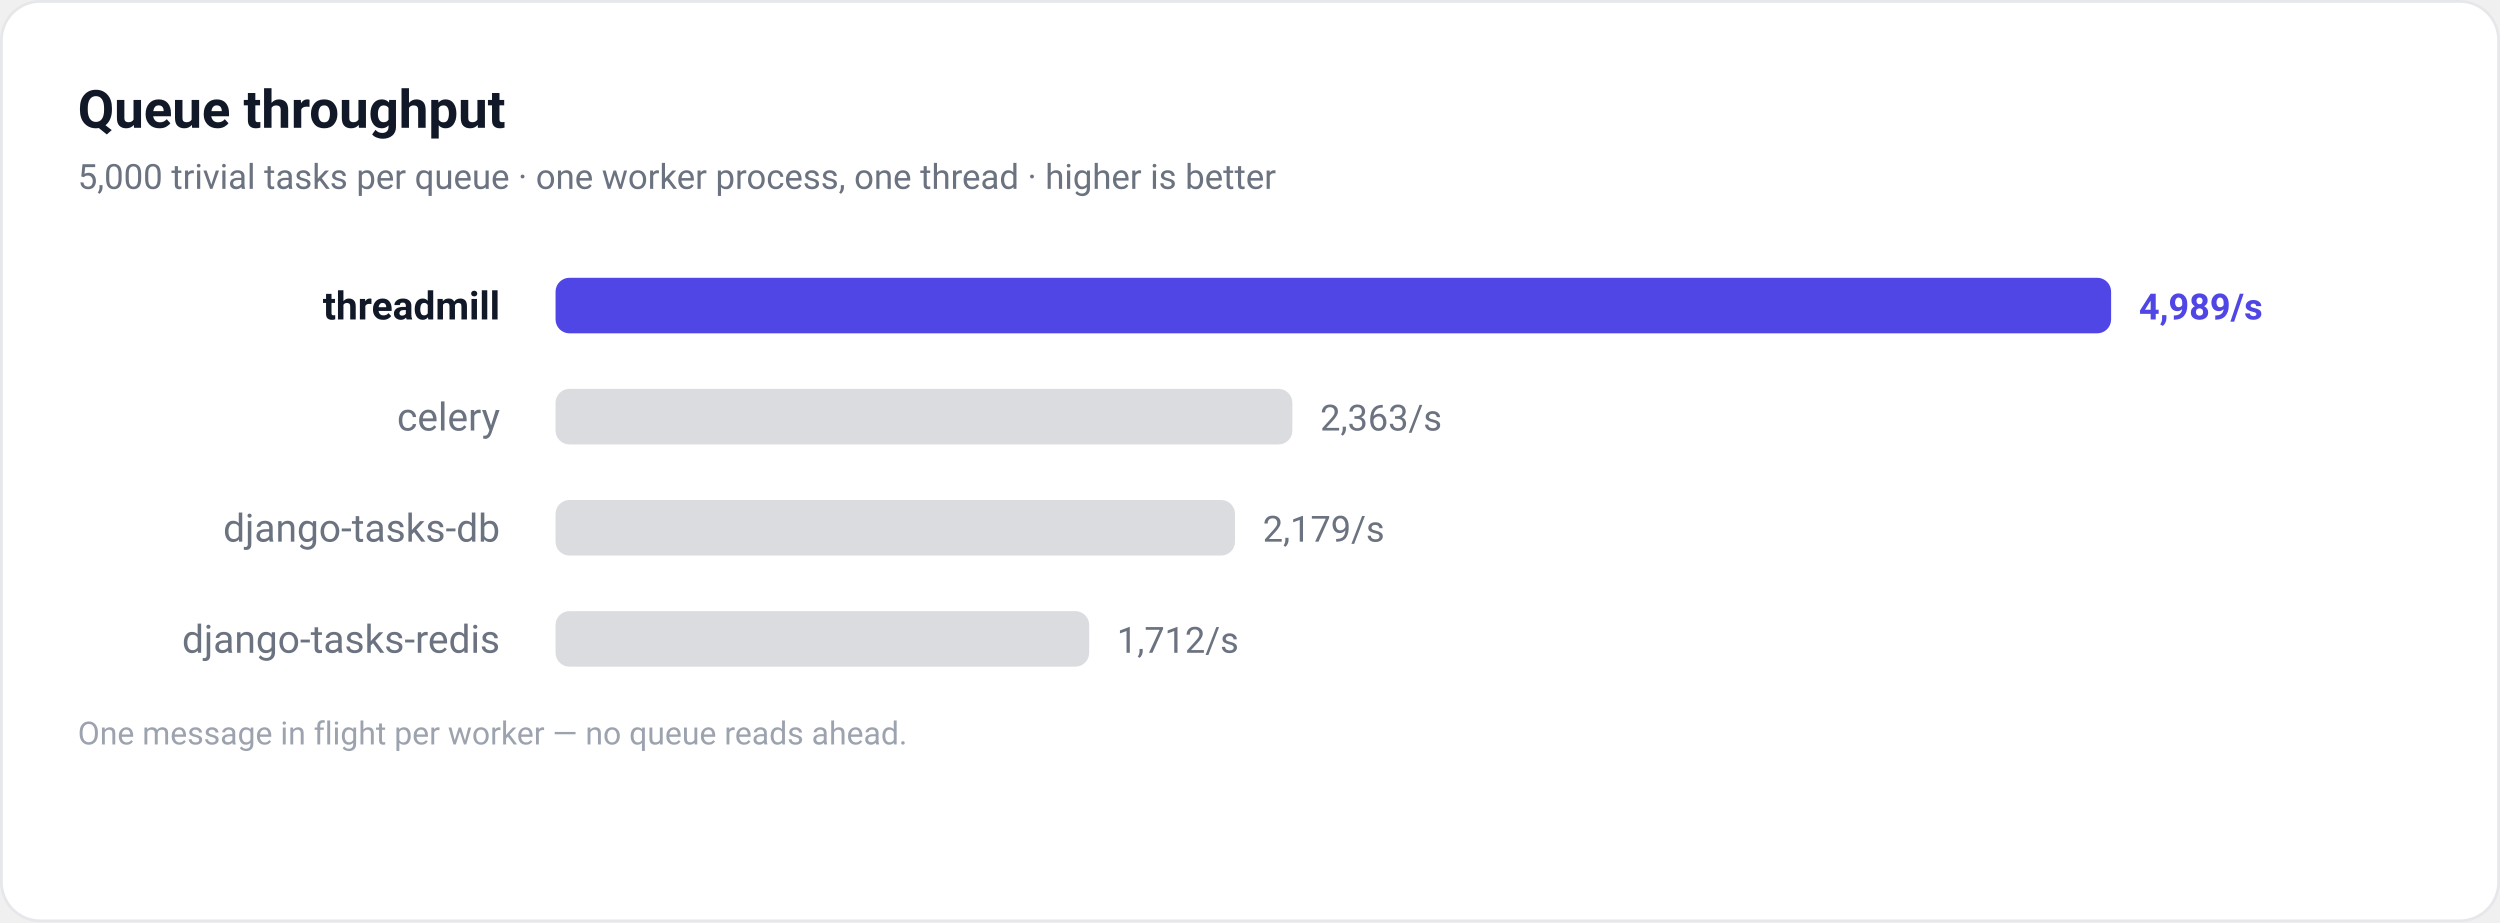
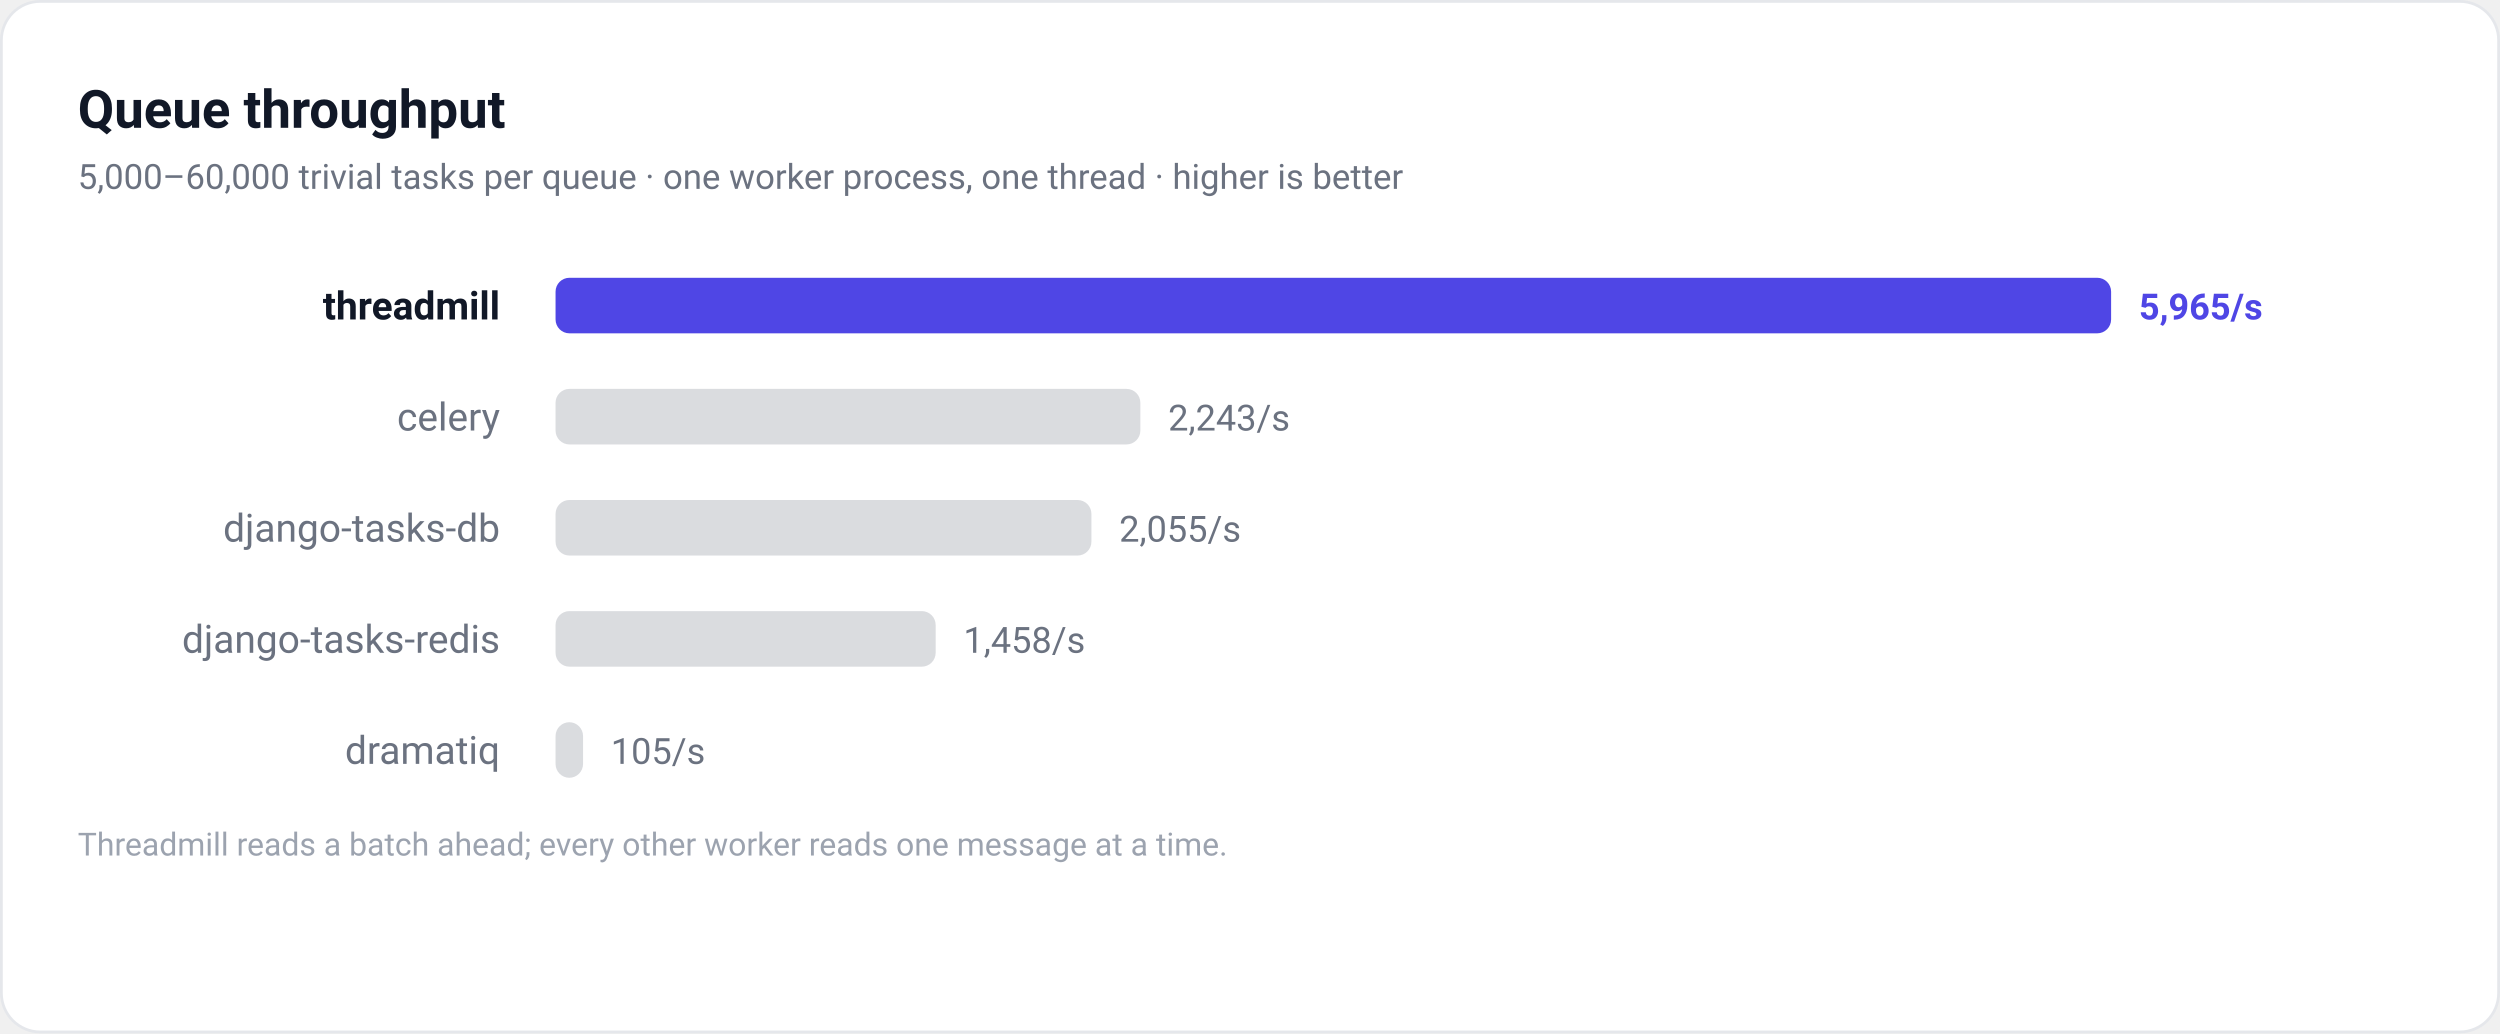
- <svg xmlns="http://www.w3.org/2000/svg" viewBox="0 0 900 332" width="900" height="332" role="img" aria-label="Tasks per second with one worker: threadmill 4,989, celery 2,363, django-tasks-db 2,179, django-tasks-redis 1,712.">
+ <svg xmlns="http://www.w3.org/2000/svg" viewBox="0 0 900 372" width="900" height="372" role="img" aria-label="Tasks per second with one worker: threadmill 5,965, celery 2,243, django-tasks-db 2,055, django-tasks-redis 1,458, dramatiq 105.">
  <style>svg{max-width:100%;height:auto}</style>
-   <rect x="0.5" y="0.5" width="899" height="331" rx="14" fill="#ffffff" stroke="#e5e7eb" />
+   <rect x="0.5" y="0.5" width="899" height="371" rx="14" fill="#ffffff" stroke="#e5e7eb" />
  <text x="28" y="46" font-family="system-ui, -apple-system, &quot;Segoe UI&quot;, Roboto, &quot;Helvetica Neue&quot;, Arial, sans-serif" font-size="19" font-weight="700" fill="#111827" text-anchor="start">Queue throughput</text>
-   <text x="28" y="68" font-family="system-ui, -apple-system, &quot;Segoe UI&quot;, Roboto, &quot;Helvetica Neue&quot;, Arial, sans-serif" font-size="12.5" font-weight="400" fill="#6b7280" text-anchor="start">5,000 trivial tasks per queue · one worker process, one thread · higher is better</text>
+   <text x="28" y="68" font-family="system-ui, -apple-system, &quot;Segoe UI&quot;, Roboto, &quot;Helvetica Neue&quot;, Arial, sans-serif" font-size="12.5" font-weight="400" fill="#6b7280" text-anchor="start">5,000–60,000 trivial tasks per queue · one worker process, one thread · higher is better</text>
  <text x="180" y="115" font-family="system-ui, -apple-system, &quot;Segoe UI&quot;, Roboto, &quot;Helvetica Neue&quot;, Arial, sans-serif" font-size="14" font-weight="700" fill="#111827" text-anchor="end">threadmill</text>
  <rect x="200" y="100" width="560.00" height="20" rx="5" fill="#4f46e5" opacity="1" />
-   <text x="770" y="115" font-family="system-ui, -apple-system, &quot;Segoe UI&quot;, Roboto, &quot;Helvetica Neue&quot;, Arial, sans-serif" font-size="13" font-weight="700" fill="#4f46e5" text-anchor="start">4,989/s</text>
+   <text x="770" y="115" font-family="system-ui, -apple-system, &quot;Segoe UI&quot;, Roboto, &quot;Helvetica Neue&quot;, Arial, sans-serif" font-size="13" font-weight="700" fill="#4f46e5" text-anchor="start">5,965/s</text>
  <text x="180" y="155" font-family="system-ui, -apple-system, &quot;Segoe UI&quot;, Roboto, &quot;Helvetica Neue&quot;, Arial, sans-serif" font-size="14" font-weight="400" fill="#6b7280" text-anchor="end">celery</text>
-   <rect x="200" y="140" width="265.25" height="20" rx="5" fill="#6b7280" opacity="0.25" />
-   <text x="475.254" y="155" font-family="system-ui, -apple-system, &quot;Segoe UI&quot;, Roboto, &quot;Helvetica Neue&quot;, Arial, sans-serif" font-size="13" font-weight="400" fill="#6b7280" text-anchor="start">2,363/s</text>
+   <rect x="200" y="140" width="210.53" height="20" rx="5" fill="#6b7280" opacity="0.25" />
+   <text x="420.535" y="155" font-family="system-ui, -apple-system, &quot;Segoe UI&quot;, Roboto, &quot;Helvetica Neue&quot;, Arial, sans-serif" font-size="13" font-weight="400" fill="#6b7280" text-anchor="start">2,243/s</text>
  <text x="180" y="195" font-family="system-ui, -apple-system, &quot;Segoe UI&quot;, Roboto, &quot;Helvetica Neue&quot;, Arial, sans-serif" font-size="14" font-weight="400" fill="#6b7280" text-anchor="end">django-tasks-db</text>
-   <rect x="200" y="180" width="244.60" height="20" rx="5" fill="#6b7280" opacity="0.25" />
-   <text x="454.595" y="195" font-family="system-ui, -apple-system, &quot;Segoe UI&quot;, Roboto, &quot;Helvetica Neue&quot;, Arial, sans-serif" font-size="13" font-weight="400" fill="#6b7280" text-anchor="start">2,179/s</text>
+   <rect x="200" y="180" width="192.91" height="20" rx="5" fill="#6b7280" opacity="0.25" />
+   <text x="402.908" y="195" font-family="system-ui, -apple-system, &quot;Segoe UI&quot;, Roboto, &quot;Helvetica Neue&quot;, Arial, sans-serif" font-size="13" font-weight="400" fill="#6b7280" text-anchor="start">2,055/s</text>
  <text x="180" y="235" font-family="system-ui, -apple-system, &quot;Segoe UI&quot;, Roboto, &quot;Helvetica Neue&quot;, Arial, sans-serif" font-size="14" font-weight="400" fill="#6b7280" text-anchor="end">django-tasks-redis</text>
-   <rect x="200" y="220" width="192.10" height="20" rx="5" fill="#6b7280" opacity="0.25" />
-   <text x="402.103" y="235" font-family="system-ui, -apple-system, &quot;Segoe UI&quot;, Roboto, &quot;Helvetica Neue&quot;, Arial, sans-serif" font-size="13" font-weight="400" fill="#6b7280" text-anchor="start">1,712/s</text>
-   <text x="28" y="268" font-family="system-ui, -apple-system, &quot;Segoe UI&quot;, Roboto, &quot;Helvetica Neue&quot;, Arial, sans-serif" font-size="11.5" font-weight="400" fill="#9ca3af" text-anchor="start">One message in flight per worker — no queue reads ahead.</text>
+   <rect x="200" y="220" width="136.84" height="20" rx="5" fill="#6b7280" opacity="0.25" />
+   <text x="346.839" y="235" font-family="system-ui, -apple-system, &quot;Segoe UI&quot;, Roboto, &quot;Helvetica Neue&quot;, Arial, sans-serif" font-size="13" font-weight="400" fill="#6b7280" text-anchor="start">1,458/s</text>
+   <text x="180" y="275" font-family="system-ui, -apple-system, &quot;Segoe UI&quot;, Roboto, &quot;Helvetica Neue&quot;, Arial, sans-serif" font-size="14" font-weight="400" fill="#6b7280" text-anchor="end">dramatiq</text>
+   <rect x="200" y="260" width="9.90" height="20" rx="5" fill="#6b7280" opacity="0.25" />
+   <text x="219.903" y="275" font-family="system-ui, -apple-system, &quot;Segoe UI&quot;, Roboto, &quot;Helvetica Neue&quot;, Arial, sans-serif" font-size="13" font-weight="400" fill="#6b7280" text-anchor="start">105/s</text>
+   <text x="28" y="308" font-family="system-ui, -apple-system, &quot;Segoe UI&quot;, Roboto, &quot;Helvetica Neue&quot;, Arial, sans-serif" font-size="11.5" font-weight="400" fill="#9ca3af" text-anchor="start">Threadmill reads a batch ahead; every other worker reads one message at a time.</text>
</svg>
